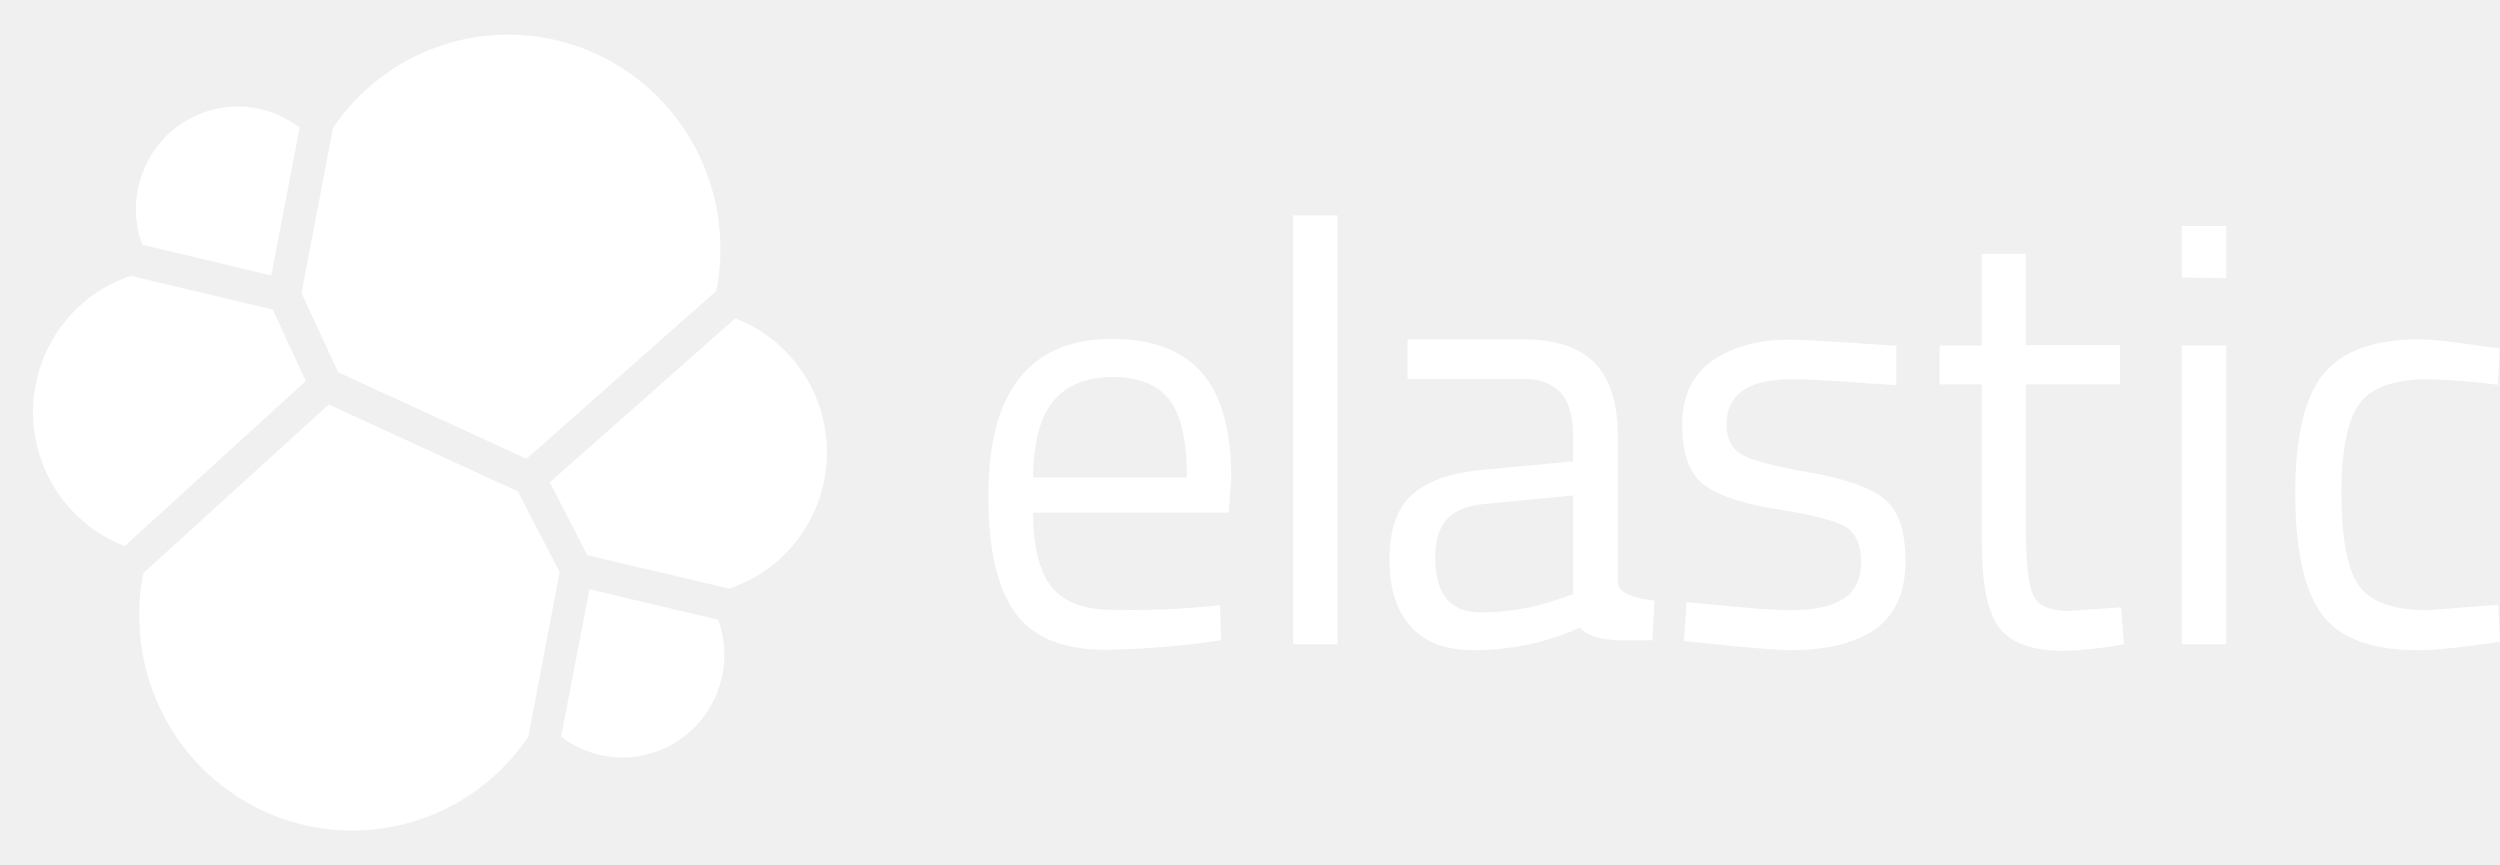
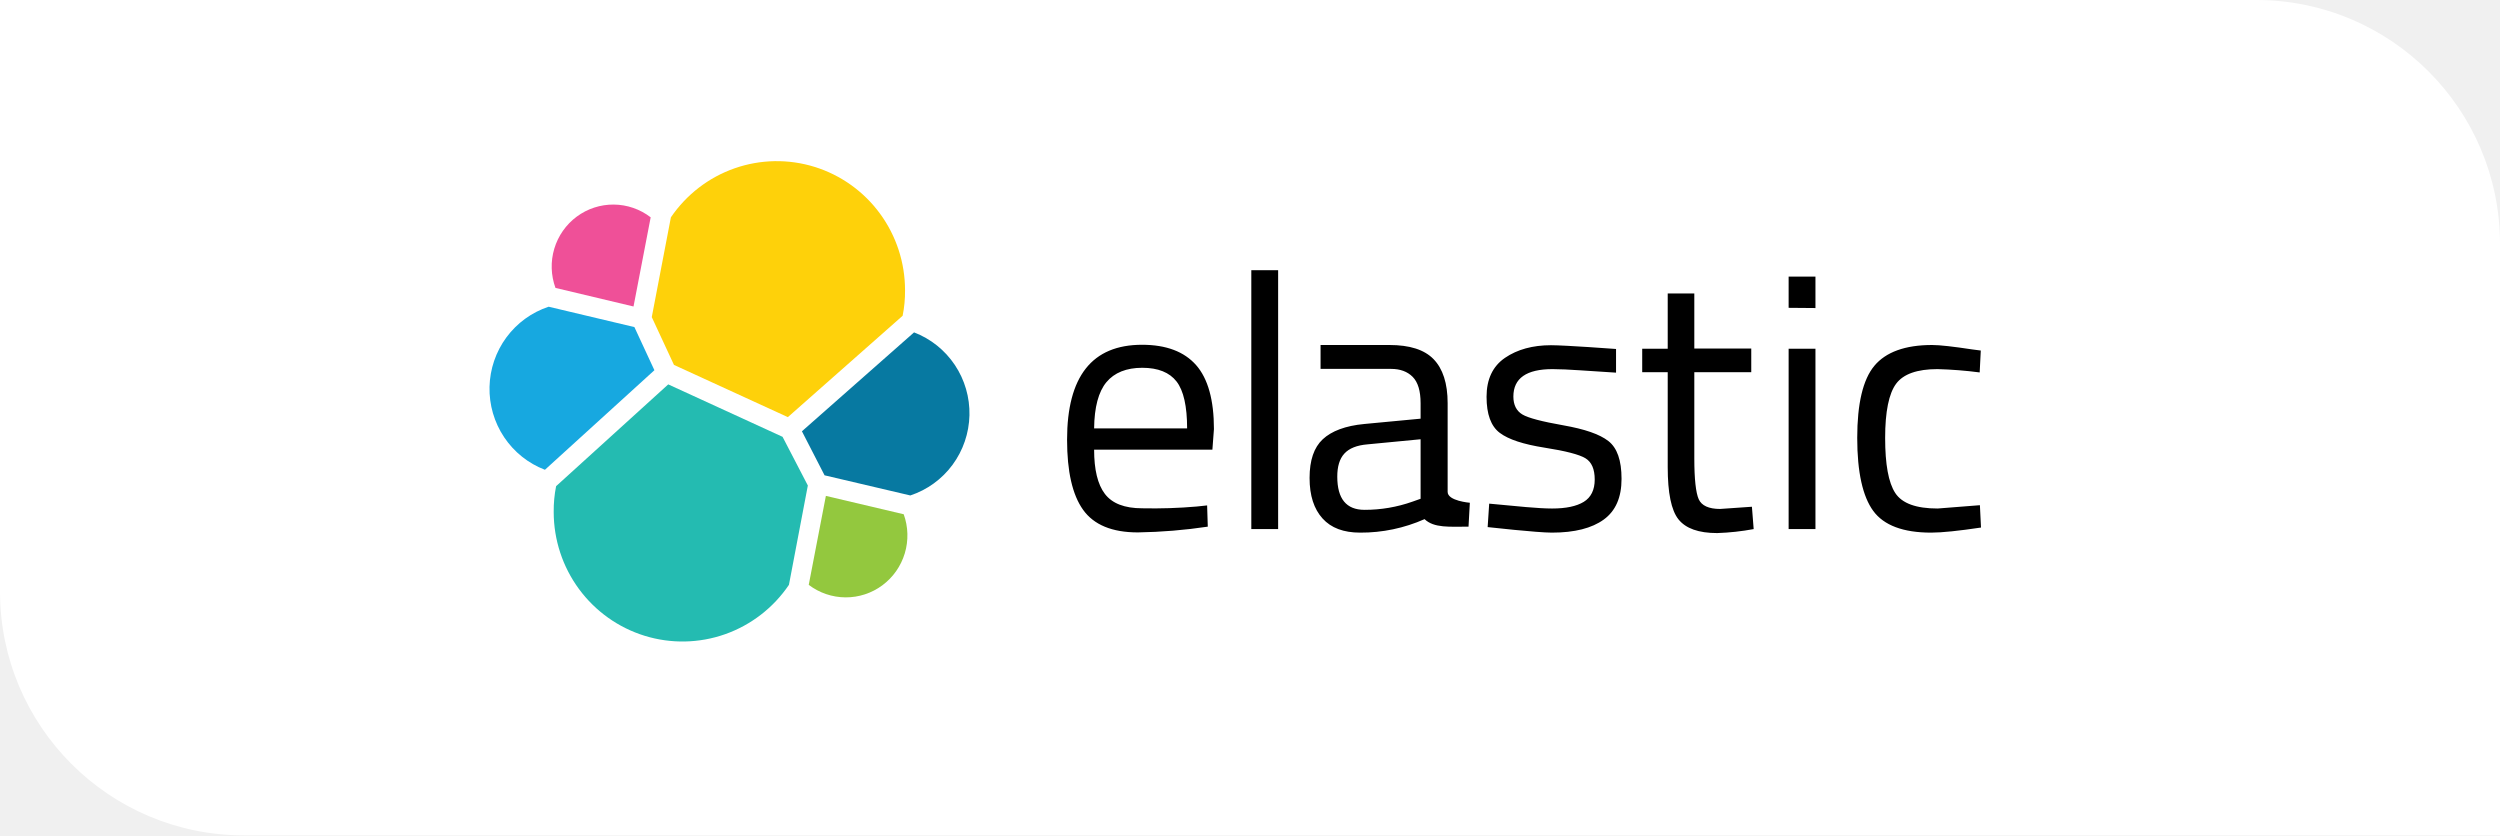
- <svg xmlns="http://www.w3.org/2000/svg" width="217" height="75" viewBox="0 0 217 75" fill="none">
+ <svg xmlns="http://www.w3.org/2000/svg" width="410" height="137" viewBox="0 0 410 137" fill="none">
+   <path d="M0 0H370C392.091 0 410 17.909 410 40V137H40C17.909 137 0 119.091 0 97V0Z" fill="white" />
  <g clip-path="url(#clip0)">
-     <path d="M29.354 32.313L45.704 39.823L62.18 25.248C62.424 24.044 62.54 22.817 62.527 21.588C62.53 17.621 61.273 13.758 58.939 10.563C56.606 7.369 53.319 5.012 49.561 3.838C45.803 2.664 41.77 2.734 38.054 4.039C34.338 5.343 31.134 7.813 28.912 11.086L26.166 25.439L29.354 32.313Z" fill="white" />
-     <path d="M12.436 49.752C12.193 50.978 12.076 52.225 12.089 53.475C12.094 57.459 13.364 61.336 15.713 64.539C18.063 67.741 21.368 70.101 25.145 71.272C28.921 72.442 32.97 72.363 36.699 71.044C40.427 69.726 43.638 67.238 45.862 63.945L48.576 49.657L44.947 42.655L28.534 35.113L12.436 49.752Z" fill="white" />
-     <path d="M12.341 21.238L23.546 23.911L26.008 11.086C24.488 9.913 22.631 9.269 20.716 9.251C18.802 9.233 16.934 9.843 15.393 10.987C13.851 12.132 12.72 13.751 12.17 15.599C11.62 17.448 11.679 19.427 12.341 21.238Z" fill="white" />
-     <path d="M11.363 23.943C8.938 24.745 6.82 26.285 5.3 28.351C3.779 30.417 2.931 32.907 2.872 35.479C2.814 38.051 3.547 40.578 4.971 42.712C6.395 44.846 8.441 46.483 10.826 47.397L26.545 33.077L23.672 26.871L11.363 23.943Z" fill="white" />
-     <path d="M48.703 63.945C50.224 65.105 52.076 65.737 53.983 65.747C55.889 65.758 57.748 65.147 59.282 64.005C60.816 62.863 61.942 61.252 62.493 59.411C63.044 57.571 62.99 55.6 62.339 53.794L51.165 51.152L48.703 63.945Z" fill="white" />
-     <path d="M50.976 48.193L63.285 51.089C65.71 50.287 67.828 48.747 69.348 46.681C70.869 44.615 71.717 42.125 71.776 39.553C71.834 36.981 71.101 34.454 69.677 32.32C68.252 30.186 66.207 28.549 63.822 27.635L47.725 41.86L50.976 48.193Z" fill="white" />
-     <path d="M104.412 52.68L105.895 52.521L105.99 55.576C102.666 56.075 99.313 56.352 95.953 56.403C92.26 56.403 89.64 55.321 88.093 53.157C86.547 50.993 85.789 47.62 85.789 43.069C85.789 33.968 89.377 29.417 96.552 29.417C100.024 29.417 102.612 30.403 104.317 32.345C106.021 34.286 106.874 37.373 106.874 41.542L106.653 44.501H89.671C89.671 47.365 90.176 49.498 91.218 50.866C92.26 52.234 94.027 52.934 96.584 52.934C99.196 52.992 101.809 52.907 104.412 52.68ZM103.023 41.446C103.023 38.264 102.518 36.004 101.508 34.7C100.498 33.395 98.856 32.727 96.584 32.727C94.311 32.727 92.575 33.427 91.439 34.795C90.303 36.163 89.703 38.391 89.671 41.446H103.023ZM112.239 55.926V18.692H116.09V55.926H112.239ZM140.426 37.818V50.58C140.426 51.884 143.614 52.139 143.614 52.139L143.424 55.576C140.71 55.576 138.469 55.799 137.112 54.494C134.199 55.79 131.047 56.451 127.863 56.435C125.496 56.435 123.697 55.767 122.466 54.398C121.235 53.03 120.604 51.12 120.604 48.575C120.604 46.029 121.235 44.183 122.498 43.006C123.76 41.828 125.749 41.064 128.463 40.81L136.543 40.046V37.818C136.543 36.068 136.165 34.795 135.407 34.031C134.65 33.268 133.608 32.886 132.314 32.886H122.182V29.449H132.061C134.965 29.449 137.08 30.117 138.406 31.485C139.731 32.854 140.426 34.954 140.426 37.818ZM124.581 48.384C124.581 51.566 125.875 53.157 128.495 53.157C130.838 53.162 133.165 52.764 135.376 51.98L136.543 51.566V43.006L128.937 43.737C127.39 43.865 126.285 44.31 125.591 45.074C124.896 45.838 124.581 46.952 124.581 48.384ZM155.482 32.917C151.757 32.917 149.863 34.222 149.863 36.864C149.863 38.073 150.305 38.932 151.157 39.441C152.01 39.95 153.967 40.46 157.028 41.001C160.09 41.542 162.236 42.274 163.499 43.26C164.761 44.247 165.393 46.029 165.393 48.702C165.393 51.375 164.54 53.316 162.836 54.557C161.131 55.799 158.67 56.435 155.387 56.435C153.272 56.435 146.17 55.639 146.17 55.639L146.391 52.266C150.463 52.648 153.43 52.966 155.418 52.966C157.407 52.966 158.922 52.648 159.964 52.012C161.005 51.375 161.542 50.293 161.542 48.797C161.542 47.302 161.1 46.283 160.216 45.742C159.332 45.201 157.375 44.692 154.345 44.215C151.315 43.737 149.169 43.037 147.906 42.083C146.644 41.128 146.012 39.41 146.012 36.895C146.012 34.381 146.896 32.504 148.664 31.294C150.431 30.085 152.641 29.481 155.261 29.481C157.344 29.481 164.603 30.022 164.603 30.022V33.427C160.784 33.204 157.659 32.917 155.482 32.917ZM184.015 33.363H175.84V45.774C175.84 48.734 176.061 50.707 176.471 51.63C176.882 52.553 177.923 53.03 179.533 53.03L184.11 52.712L184.362 55.926C182.633 56.249 180.881 56.441 179.123 56.499C176.44 56.499 174.609 55.83 173.568 54.526C172.526 53.221 172.021 50.707 172.021 47.015V33.363H168.36V29.99H172.021V22.034H175.84V29.958H184.015V33.363ZM189.381 24.102V19.615H193.232V24.134L189.381 24.102ZM189.381 55.926V29.99H193.232V55.926H189.381ZM209.96 29.449C211.097 29.449 213.022 29.672 215.737 30.085L216.968 30.244L216.81 33.395C214.799 33.131 212.776 32.972 210.75 32.917C207.846 32.917 205.857 33.618 204.816 35.018C203.774 36.418 203.237 39.028 203.237 42.815C203.237 46.602 203.711 49.243 204.689 50.739C205.668 52.234 207.688 52.966 210.781 52.966L216.841 52.489L216.999 55.703C213.811 56.181 211.412 56.435 209.834 56.435C205.826 56.435 203.048 55.385 201.533 53.316C200.018 51.248 199.229 47.747 199.229 42.815C199.229 37.882 200.049 34.413 201.691 32.44C203.332 30.467 206.11 29.449 209.96 29.449Z" fill="white" />
+     <path d="M162.309 67.829C162.317 64.345 161.254 60.944 159.265 58.092C157.277 55.24 154.461 53.077 151.204 51.898C151.872 48.388 151.762 44.773 150.884 41.31C150.005 37.847 148.378 34.622 146.12 31.864C143.861 29.106 141.027 26.883 137.817 25.353C134.608 23.823 131.102 23.025 127.551 23.014C123.735 23.009 119.973 23.918 116.575 25.666C113.177 27.414 110.241 29.95 108.009 33.065C106.115 31.593 103.85 30.685 101.469 30.443C99.089 30.202 96.689 30.637 94.541 31.698C92.394 32.76 90.585 34.406 89.32 36.45C88.055 38.494 87.385 40.854 87.385 43.262C87.39 44.797 87.659 46.319 88.178 47.762C84.909 48.938 82.081 51.103 80.081 53.958C78.08 56.814 77.004 60.221 77 63.715C76.996 67.209 78.064 70.619 80.058 73.479C82.053 76.339 84.876 78.51 88.142 79.694C87.093 85.112 87.916 90.728 90.475 95.61C93.035 100.492 97.176 104.346 102.212 106.533C107.248 108.719 112.875 109.107 118.16 107.631C123.445 106.155 128.069 102.904 131.265 98.419C133.49 100.198 136.247 101.17 139.089 101.176C142.484 101.175 145.739 99.818 148.139 97.402C150.539 94.987 151.888 91.711 151.889 88.294C151.884 86.76 151.615 85.238 151.096 83.795C154.364 82.608 157.191 80.441 159.196 77.586C161.202 74.731 162.288 71.325 162.309 67.829Z" fill="white" />
+     <path d="M110.532 59.845L129.209 68.409L148.03 51.789C148.309 50.416 148.441 49.017 148.427 47.616C148.43 43.093 146.994 38.687 144.328 35.045C141.663 31.403 137.909 28.715 133.615 27.376C129.322 26.038 124.716 26.118 120.471 27.605C116.226 29.092 112.566 31.909 110.027 35.641L106.891 52.007L110.532 59.845Z" fill="#FED10A" />
+     <path d="M91.202 79.731C90.924 81.128 90.791 82.551 90.806 83.976C90.811 88.519 92.262 92.939 94.946 96.591C97.63 100.243 101.406 102.934 105.72 104.269C110.034 105.604 114.659 105.513 118.918 104.009C123.177 102.506 126.845 99.669 129.386 95.915L132.486 79.622L128.34 71.639L109.591 63.039L91.202 79.731Z" fill="#24BBB1" />
+     <path d="M91.097 47.217L103.897 50.265L106.71 35.641C104.973 34.303 102.852 33.569 100.666 33.548C98.479 33.528 96.345 34.223 94.584 35.528C92.823 36.834 91.532 38.679 90.903 40.787C90.274 42.895 90.342 45.151 91.097 47.217Z" fill="#EF5098" />
+     <path d="M89.98 50.301C87.21 51.216 84.791 52.972 83.054 55.327C81.317 57.683 80.348 60.523 80.281 63.455C80.214 66.388 81.051 69.269 82.678 71.703C84.305 74.136 86.642 76.003 89.367 77.045L107.322 60.716L104.041 53.64L89.98 50.301Z" fill="#17A8E0" />
+     <path d="M132.633 95.915C134.37 97.236 136.486 97.957 138.664 97.969C140.842 97.982 142.965 97.285 144.717 95.983C146.469 94.68 147.756 92.843 148.385 90.745C149.015 88.646 148.953 86.399 148.209 84.339L135.445 81.327L132.633 95.915Z" fill="#93C83E" />
+     <path d="M135.229 77.952L149.291 81.254C152.06 80.34 154.48 78.584 156.217 76.228C157.954 73.873 158.922 71.033 158.99 68.101C159.057 65.168 158.219 62.287 156.592 59.853C154.965 57.419 152.629 55.553 149.904 54.511L131.516 70.731L135.229 77.952Z" fill="#0779A1" />
+     <path d="M196.273 83.069L197.968 82.888L198.076 86.371C194.279 86.941 190.448 87.256 186.61 87.315C182.391 87.315 179.399 86.081 177.632 83.614C175.865 81.146 175 77.3 175 72.111C175 61.732 179.098 56.543 187.295 56.543C191.261 56.543 194.218 57.668 196.165 59.882C198.112 62.095 199.085 65.615 199.085 70.369L198.833 73.743H179.435C179.435 77.009 180.012 79.441 181.202 81.001C182.391 82.561 184.411 83.36 187.331 83.36C190.315 83.425 193.3 83.328 196.273 83.069ZM194.687 70.26C194.687 66.631 194.11 64.055 192.956 62.567C191.802 61.079 189.927 60.317 187.331 60.317C184.735 60.317 182.752 61.115 181.454 62.676C180.156 64.236 179.471 66.776 179.435 70.26H194.687ZM205.215 86.771V44.315H209.614V86.771H205.215ZM237.413 66.123V80.674C237.413 82.162 241.054 82.452 241.054 82.452L240.838 86.371C237.737 86.371 235.177 86.625 233.627 85.138C230.299 86.615 226.699 87.37 223.062 87.351C220.358 87.351 218.303 86.589 216.897 85.029C215.491 83.468 214.77 81.291 214.77 78.388C214.77 75.485 215.491 73.381 216.933 72.038C218.375 70.695 220.647 69.824 223.748 69.534L232.978 68.663V66.123C232.978 64.127 232.545 62.676 231.68 61.805C230.814 60.934 229.625 60.499 228.146 60.499H216.572V56.58H227.858C231.175 56.58 233.591 57.342 235.105 58.902C236.619 60.462 237.413 62.857 237.413 66.123ZM219.313 78.171C219.313 81.799 220.791 83.614 223.784 83.614C226.46 83.619 229.119 83.165 231.644 82.271L232.978 81.799V72.038L224.288 72.873C222.522 73.018 221.26 73.526 220.466 74.397C219.673 75.267 219.313 76.538 219.313 78.171ZM254.611 60.535C250.357 60.535 248.193 62.023 248.193 65.034C248.193 66.413 248.698 67.393 249.672 67.974C250.645 68.554 252.881 69.135 256.378 69.752C259.875 70.369 262.327 71.203 263.77 72.328C265.212 73.453 265.933 75.485 265.933 78.533C265.933 81.582 264.959 83.795 263.012 85.21C261.065 86.625 258.253 87.351 254.503 87.351C252.087 87.351 243.975 86.444 243.975 86.444L244.227 82.597C248.878 83.033 252.268 83.396 254.539 83.396C256.811 83.396 258.541 83.033 259.731 82.307C260.921 81.582 261.534 80.348 261.534 78.642C261.534 76.937 261.029 75.775 260.02 75.159C259.01 74.542 256.775 73.961 253.313 73.417C249.852 72.873 247.4 72.074 245.958 70.986C244.516 69.897 243.795 67.938 243.795 65.071C243.795 62.204 244.804 60.063 246.823 58.684C248.842 57.305 251.366 56.616 254.359 56.616C256.739 56.616 265.031 57.233 265.031 57.233V61.115C260.669 60.861 257.099 60.535 254.611 60.535ZM287.206 61.043H277.867V75.195C277.867 78.57 278.12 80.82 278.588 81.872C279.057 82.924 280.247 83.468 282.086 83.468L287.314 83.106L287.602 86.771C285.626 87.139 283.626 87.357 281.617 87.424C278.552 87.424 276.461 86.662 275.271 85.174C274.082 83.686 273.505 80.82 273.505 76.61V61.043H269.322V57.196H273.505V48.125H277.867V57.16H287.206V61.043ZM293.335 50.483V45.367H297.734V50.52L293.335 50.483ZM293.335 86.771V57.196H297.734V86.771H293.335ZM316.844 56.58C318.142 56.58 320.341 56.834 323.442 57.305L324.848 57.487L324.668 61.079C322.371 60.778 320.06 60.597 317.745 60.535C314.428 60.535 312.156 61.333 310.967 62.93C309.777 64.526 309.164 67.502 309.164 71.82C309.164 76.138 309.705 79.15 310.822 80.856C311.94 82.561 314.248 83.396 317.781 83.396L324.704 82.852L324.884 86.517C321.243 87.061 318.502 87.351 316.7 87.351C312.12 87.351 308.948 86.154 307.217 83.795C305.486 81.436 304.585 77.445 304.585 71.82C304.585 66.196 305.522 62.24 307.397 59.991C309.272 57.741 312.445 56.58 316.844 56.58Z" fill="black" />
  </g>
  <defs>
    <clipPath id="clip0">
-       <rect width="217" height="75" fill="white" />
+       <rect width="247.884" height="85.52" fill="white" transform="translate(77 23)" />
    </clipPath>
  </defs>
</svg>
